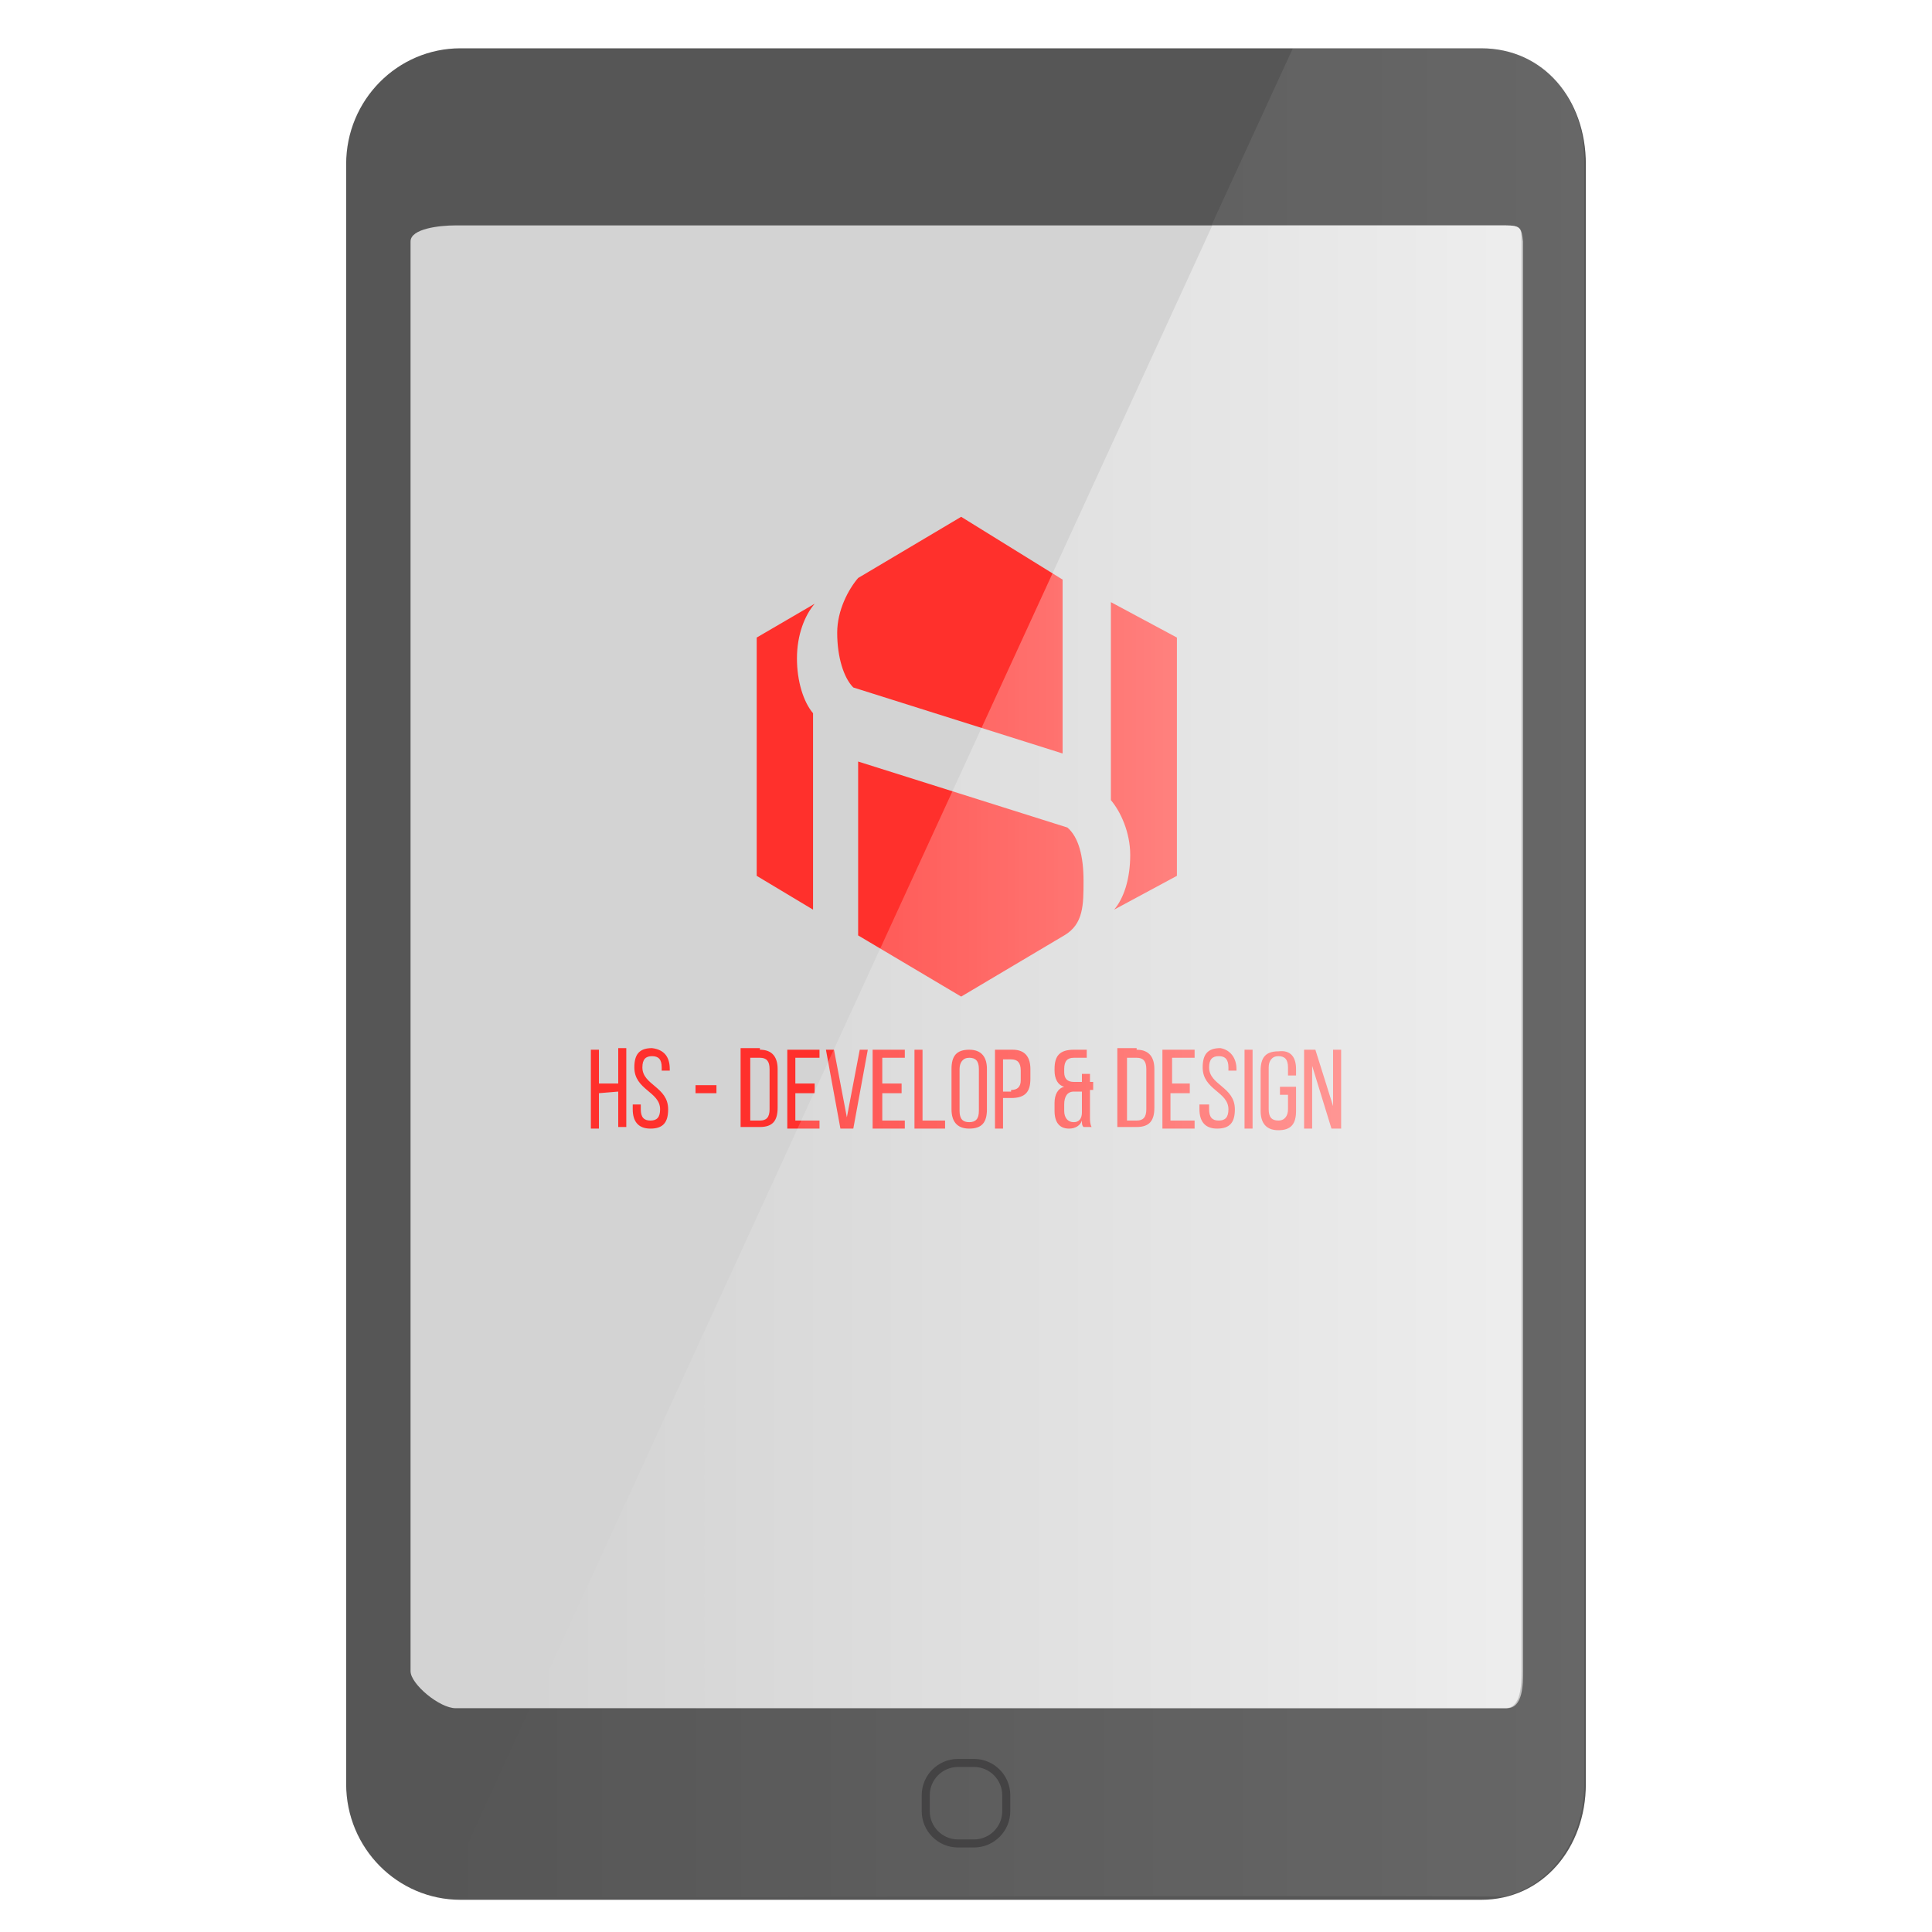
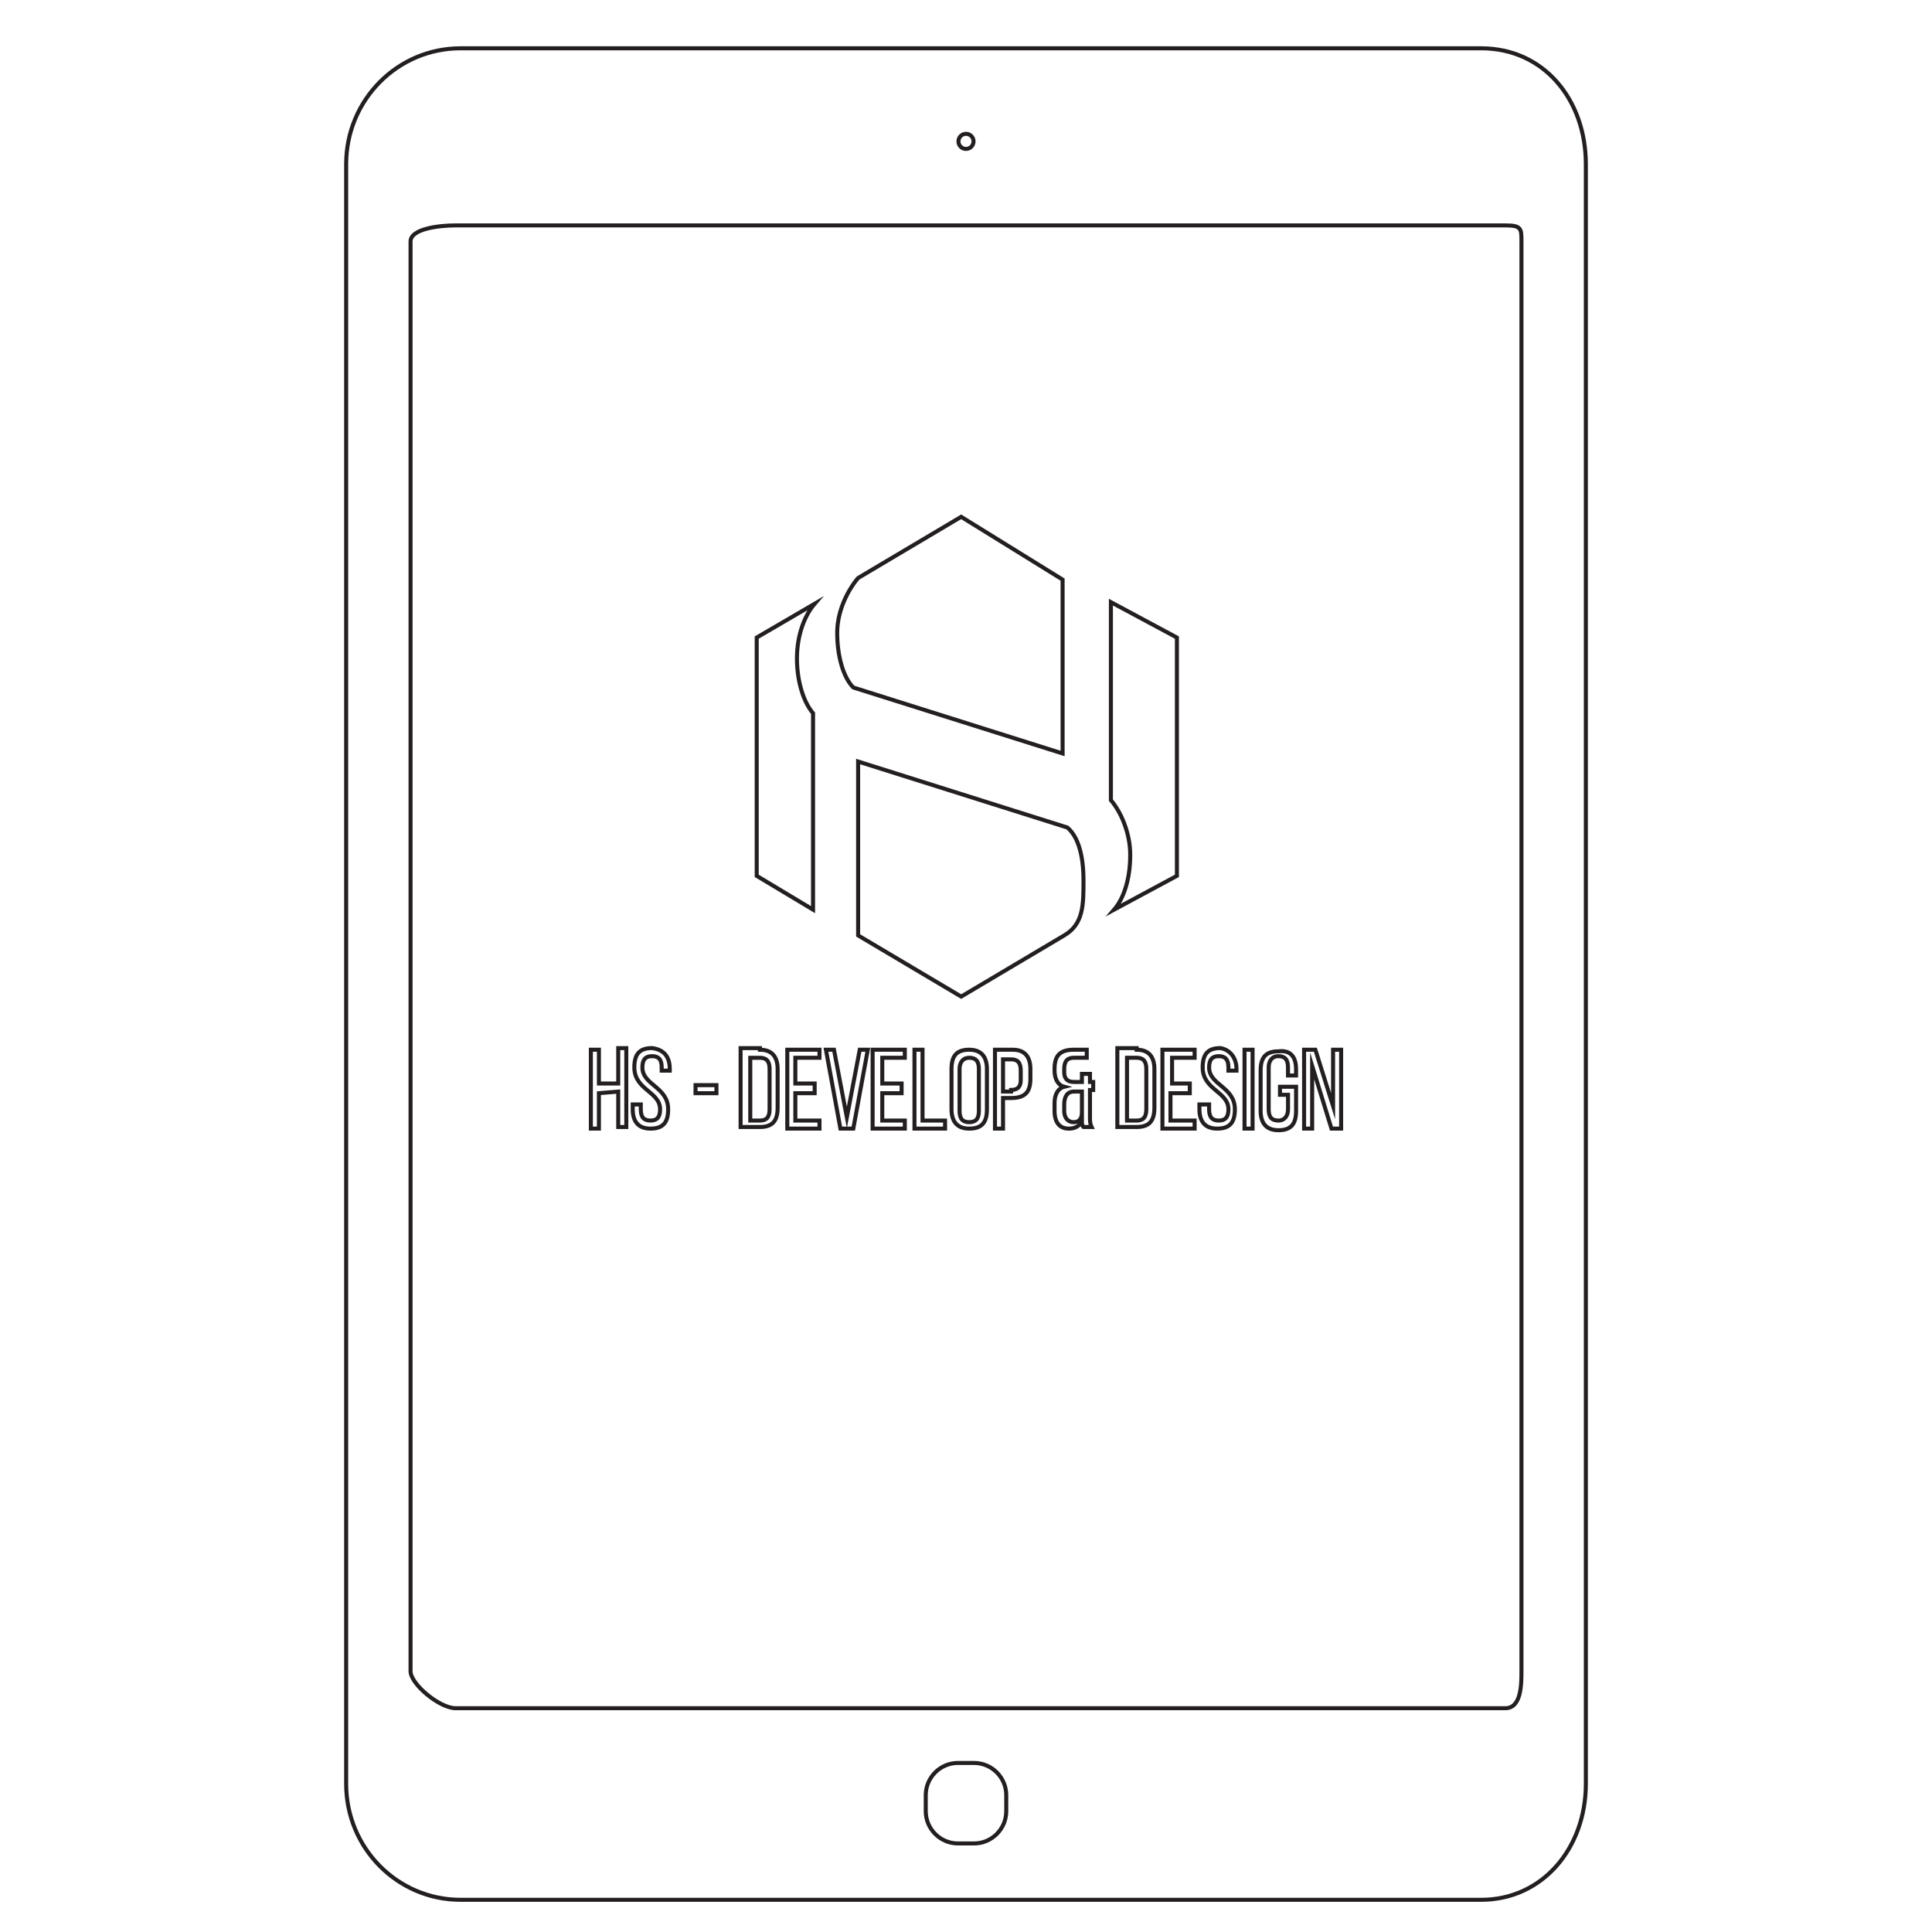
- <svg xmlns="http://www.w3.org/2000/svg" height="120" viewBox="0 0 120 120" width="120">
-   <path d="M98.5 110.8c0 4-2.7 7.2-6.5 7.2H28.6c-3.9 0-7.1-3.2-7.1-7.2V10.2c0-4 3.2-7.2 7.1-7.2H92c3.9 0 6.5 3.2 6.5 7.2v100.6z" fill="#565656" />
-   <linearGradient id="a" y2="60.45" gradientUnits="userSpaceOnUse" x2="98.484" y1="60.45" x1="27.5">
-     <stop stop-color="#fff" stop-opacity="0" offset="0" />
-     <stop stop-color="#fff" offset="1" />
-   </linearGradient>
-   <path opacity=".1" d="M92 3H80.3L27.5 117.9h.2c3.4 0 44.6-.2 65.7-.1 3-.7 5-3.6 5-7V10.2c.1-4-2.5-7.2-6.4-7.2z" enable-background="new" fill="url(#a)" />
-   <path d="M62.5 112.5c0 1.1-.9 2-2 2h-1c-1.1 0-2-.9-2-2v-1c0-1.1.9-2 2-2h1c1.1 0 2 .9 2 2v1z" stroke="#444344" stroke-miterlimit="10" stroke-width=".5" fill="none" />
-   <circle cy="8.5" stroke="#333" cx="60" stroke-miterlimit="10" stroke-width=".5" fill="#808080" />
-   <path d="M94.5 15v88.8c0 .8 0 2.3-1 2.3H28.3c-1 0-2.8-1.5-2.8-2.3V15c0-.8 1.8-1 2.8-1h65.2c1 0 1 .2 1 1z" fill="#D3D3D3" />
-   <path id="logo" d="M66 46.8l-13-4.1c-.6-.6-1-1.9-1-3.4 0-1.4.7-2.7 1.3-3.4l6.4-3.8L66 36v10.8zm-19-7.2v14.8l3.5 2.1V44.3c-.6-.7-1-2-1-3.4 0-1.5.5-2.7 1.1-3.4L47 39.6zm6.3 7.7v10.8l6.4 3.8 6.4-3.8c1.2-.7 1.2-1.9 1.2-3.4s-.3-2.7-1-3.3l-13-4.1zM69 37.4v12.3c.6.7 1.2 2 1.2 3.4 0 1.5-.4 2.7-1 3.4l3.9-2.1V39.6L69 37.4z" fill="#FF302C" />
-   <path id="text" d="M37.2 67.9v2.2h-.5v-4.9h.5v2.1h1.2v-2.2h.5V70h-.5v-2.2l-1.2.1zm4.4-1.5v.1h-.5v-.2c0-.5-.2-.7-.6-.7s-.6.2-.6.7c0 1.1 1.6 1.2 1.6 2.6 0 .8-.3 1.2-1.1 1.2s-1.1-.5-1.1-1.2v-.3h.5v.3c0 .5.2.7.6.7s.6-.2.6-.7c0-1.1-1.6-1.2-1.6-2.6 0-.8.3-1.2 1.1-1.2.8.1 1.1.6 1.1 1.3zm1.6 1h1.3v.5h-1.3v-.5zm4-2.2c.8 0 1.1.5 1.1 1.2v2.4c0 .8-.3 1.2-1.1 1.2H46v-4.9h1.2v.1zm0 4.4c.4 0 .6-.2.6-.7v-2.5c0-.5-.2-.7-.6-.7h-.6v3.9h.6zm3.4-2.2v.5h-1.2v1.7h1.5v.5h-2v-4.9h2v.5h-1.5v1.6h1.2v.1zm1.2-2.2l.8 4.2.8-4.2h.5l-.9 4.9h-.8l-.9-4.9h.5zm4.2 2.2v.5h-1.2v1.7h1.4v.5h-2v-4.9h2v.5h-1.4v1.6H56v.1zm.8 2.7v-4.9h.5v4.4h1.4v.5h-1.9zm2.3-3.7c0-.8.3-1.2 1.1-1.2s1.1.5 1.1 1.2v2.5c0 .8-.3 1.2-1.1 1.2s-1.1-.5-1.1-1.2v-2.5zm.5 2.6c0 .5.2.7.6.7.4 0 .6-.2.6-.7v-2.6c0-.5-.2-.7-.6-.7s-.6.3-.6.7V69zm3.3-3.8c.8 0 1.1.5 1.1 1.2v.6c0 .8-.3 1.2-1.2 1.2h-.5v1.9h-.5v-4.9h1.1zm-.1 2.5c.4 0 .6-.2.6-.6v-.6c0-.5-.2-.7-.6-.7h-.5v2h.5v-.1zm3.9-2c-.4 0-.6.2-.6.7v.2c0 .4.2.6.6.6h.5v-.5h.5v.5h.2v.5h-.2v1.7c0 .2 0 .4.1.6h-.5c-.1-.1-.1-.2-.1-.4-.1.302-.4.5-.8.5-.6 0-.9-.398-.9-1.1v-.5c0-.5.2-.9.6-1-.4-.1-.6-.5-.6-1v-.1c0-.8.3-1.2 1.2-1.2h.8v.5h-.8zm0 2.1c-.4 0-.6.3-.6.8v.4c0 .4.2.7.6.7.3 0 .5-.2.5-.6v-1.3h-.5zm3.9-2.6c.8 0 1.1.5 1.1 1.2v2.4c0 .8-.3 1.2-1.1 1.2h-1.2v-4.9h1.2v.1zm0 4.4c.4 0 .6-.2.6-.7v-2.5c0-.5-.2-.7-.6-.7H70v3.9h.6zm3.3-2.2v.5h-1.2v1.7h1.5v.5h-2v-4.9h2v.5h-1.4v1.6h1.1v.1zm2.9-1v.1h-.5v-.2c0-.5-.2-.7-.6-.7s-.6.2-.6.7c0 1.1 1.6 1.2 1.6 2.6 0 .8-.3 1.2-1.1 1.2s-1.1-.5-1.1-1.2v-.3h.6v.3c0 .5.2.7.6.7.4 0 .6-.2.6-.7 0-1.1-1.6-1.2-1.6-2.6 0-.8.3-1.2 1.1-1.2.6.1 1 .6 1 1.3zm1-1.2v4.9h-.5v-4.9h.5zm2.7 1.2v.4H80v-.5c0-.5-.2-.7-.6-.7s-.6.3-.6.7v2.6c0 .5.2.7.6.7.4 0 .6-.3.6-.7V68h-.5v-.5h1V69c0 .8-.3 1.2-1.1 1.2s-1.1-.5-1.1-1.2v-2.5c0-.8.3-1.2 1.1-1.2.8-.1 1.1.4 1.1 1.1zm1 3.7H81v-4.9h.7l1.1 3.5v-3.5h.5v4.9h-.6l-1.2-3.9v3.9z" fill="#FF302C" />
-   <linearGradient id="b" y2="60.05" gradientUnits="userSpaceOnUse" x2="94.6" y1="60.05" x1="33">
-     <stop stop-color="#fff" stop-opacity="0" offset="0" />
-     <stop stop-color="#fff" offset="1" />
-   </linearGradient>
-   <path id="reflection" opacity=".6" d="M93.5 14H75.3L33 106.1h60.6c1 0 1-1.5 1-2.3V15c-.1-.8-.1-1-1.1-1z" enable-background="new" fill="url(#b)" />
+ <svg xmlns="http://www.w3.org/2000/svg" width="120" height="120" viewBox="0 0 120 120">
+   <path fill="none" stroke="#231F20" stroke-width=".25" stroke-miterlimit="10" d="M98.5 110.8c0 4-2.7 7.2-6.5 7.2H28.6c-3.9 0-7.1-3.2-7.1-7.2V10.2c0-4 3.2-7.2 7.1-7.2H92c3.9 0 6.5 3.2 6.5 7.2v100.6z" />
+   <path fill="none" stroke="#231F20" stroke-width=".25" stroke-miterlimit="10" d="M62.5 112.5c0 1.1-.9 2-2 2h-1c-1.1 0-2-.9-2-2v-1c0-1.1.9-2 2-2h1c1.1 0 2 .9 2 2v1z" />
+   <circle fill="none" stroke="#231F20" stroke-width=".25" stroke-miterlimit="10" cx="60" cy="8.781" r=".469" />
+   <path fill="none" stroke="#231F20" stroke-width=".25" stroke-miterlimit="10" d="M94.5 15v88.8c0 .8 0 2.3-1 2.3H28.3c-1 0-2.8-1.5-2.8-2.3V15c0-.8 1.8-1 2.8-1h65.2c1 0 1 .2 1 1z" />
+   <path fill="none" stroke="#231F20" stroke-width=".25" stroke-miterlimit="10" d="M66 46.8l-13-4.1c-.6-.6-1-1.9-1-3.4 0-1.4.7-2.7 1.3-3.4l6.4-3.8L66 36v10.8zm-19-7.2v14.8l3.5 2.1V44.3c-.6-.7-1-2-1-3.4 0-1.5.5-2.7 1.1-3.4L47 39.6zm6.3 7.7v10.8l6.4 3.8 6.4-3.8c1.198-.7 1.198-1.9 1.198-3.4s-.3-2.7-1-3.3L53.3 47.3zM69 37.4v12.3c.6.7 1.2 2 1.2 3.4 0 1.5-.4 2.7-1 3.4l3.9-2.1V39.6L69 37.4z" />
+   <path fill="none" stroke="#231F20" stroke-width=".25" stroke-miterlimit="10" d="M37.2 67.9v2.2h-.5v-4.9h.5v2.1h1.2v-2.2h.5V70h-.5v-2.2l-1.2.1zm4.4-1.5v.1h-.5v-.2c0-.5-.2-.7-.6-.7s-.6.2-.6.7c0 1.1 1.6 1.2 1.6 2.6 0 .802-.3 1.2-1.1 1.2s-1.1-.5-1.1-1.2v-.3h.5v.3c0 .5.2.7.6.7s.6-.2.6-.7c0-1.102-1.6-1.2-1.6-2.602 0-.8.3-1.2 1.1-1.2.8.102 1.1.602 1.1 1.302zm1.6 1h1.3v.5h-1.3v-.5zm4-2.2c.8 0 1.1.5 1.1 1.2v2.4c0 .8-.3 1.2-1.1 1.2H46v-4.9h1.2v.1zm0 4.4c.4 0 .6-.2.6-.7v-2.5c0-.5-.2-.698-.6-.698h-.6V69.6h.6zm3.4-2.2v.5h-1.2v1.7h1.5v.5h-2v-4.9h2v.5h-1.5v1.6h1.2v.1zm1.2-2.2l.8 4.2.8-4.2h.5l-.9 4.9h-.8l-.9-4.9h.5zm4.2 2.2v.5h-1.2v1.7h1.4v.5h-2v-4.9h2v.5h-1.4v1.6H56v.1zm.8 2.7v-4.9h.5v4.4h1.4v.5h-1.9zm2.3-3.7c0-.8.3-1.2 1.1-1.2s1.1.5 1.1 1.2v2.5c0 .8-.3 1.2-1.1 1.2s-1.1-.5-1.1-1.2v-2.5zm.5 2.6c0 .5.2.7.6.7.4 0 .6-.2.6-.7v-2.6c0-.5-.2-.7-.6-.7-.4 0-.6.3-.6.7V69zm3.3-3.8c.8 0 1.1.5 1.1 1.2v.6c0 .8-.3 1.2-1.2 1.2h-.5v1.9h-.5v-4.9h1.1zm-.1 2.5c.4 0 .6-.2.6-.6v-.602c0-.5-.198-.7-.6-.7h-.5v2h.5V67.7zm3.9-2c-.4 0-.6.2-.6.7v.2c0 .4.198.602.6.602h.5v-.5h.5v.5h.2v.5h-.2V69.4c0 .2 0 .4.1.6h-.5c-.1-.1-.1-.2-.1-.398-.1.3-.4.5-.8.5-.602 0-.9-.4-.9-1.1v-.5c0-.5.2-.9.6-1-.398-.102-.6-.5-.6-1V66.4c0-.8.3-1.2 1.2-1.2h.8v.5h-.8zm0 2.1c-.4 0-.6.3-.6.8v.4c0 .4.198.7.6.7.3 0 .5-.2.5-.6v-1.302l-.5.002zm3.9-2.6c.8 0 1.102.5 1.102 1.2v2.4c0 .8-.3 1.2-1.102 1.2h-1.2v-4.9h1.2v.1zm0 4.4c.4 0 .6-.2.6-.7v-2.5c0-.5-.2-.7-.6-.7H70v3.9h.6zm3.3-2.2v.5h-1.2v1.7h1.5v.5h-2v-4.9h2v.5h-1.4v1.6h1.1v.1zm2.9-1v.1h-.5v-.2c0-.5-.2-.7-.6-.7-.4 0-.6.2-.6.7 0 1.1 1.6 1.2 1.6 2.6 0 .802-.3 1.2-1.1 1.2s-1.102-.5-1.102-1.2v-.3h.602v.3c0 .5.2.7.6.7.4 0 .6-.2.6-.7 0-1.102-1.6-1.2-1.6-2.602 0-.8.3-1.2 1.1-1.2.6.102 1 .602 1 1.302zm1-1.2v4.9h-.5v-4.9h.5zm2.7 1.2v.4H80v-.5c0-.5-.2-.7-.6-.7-.4 0-.6.3-.6.7v2.6c0 .5.2.7.6.7.4 0 .602-.302.602-.7V68h-.5v-.5h1V69c0 .8-.3 1.2-1.1 1.2S78.3 69.7 78.3 69v-2.5c0-.8.3-1.2 1.1-1.2.8-.1 1.1.4 1.1 1.1zm1 3.7H81v-4.9h.7l1.1 3.5v-3.5h.5v4.9h-.6l-1.2-3.9v3.9z" />
</svg>
